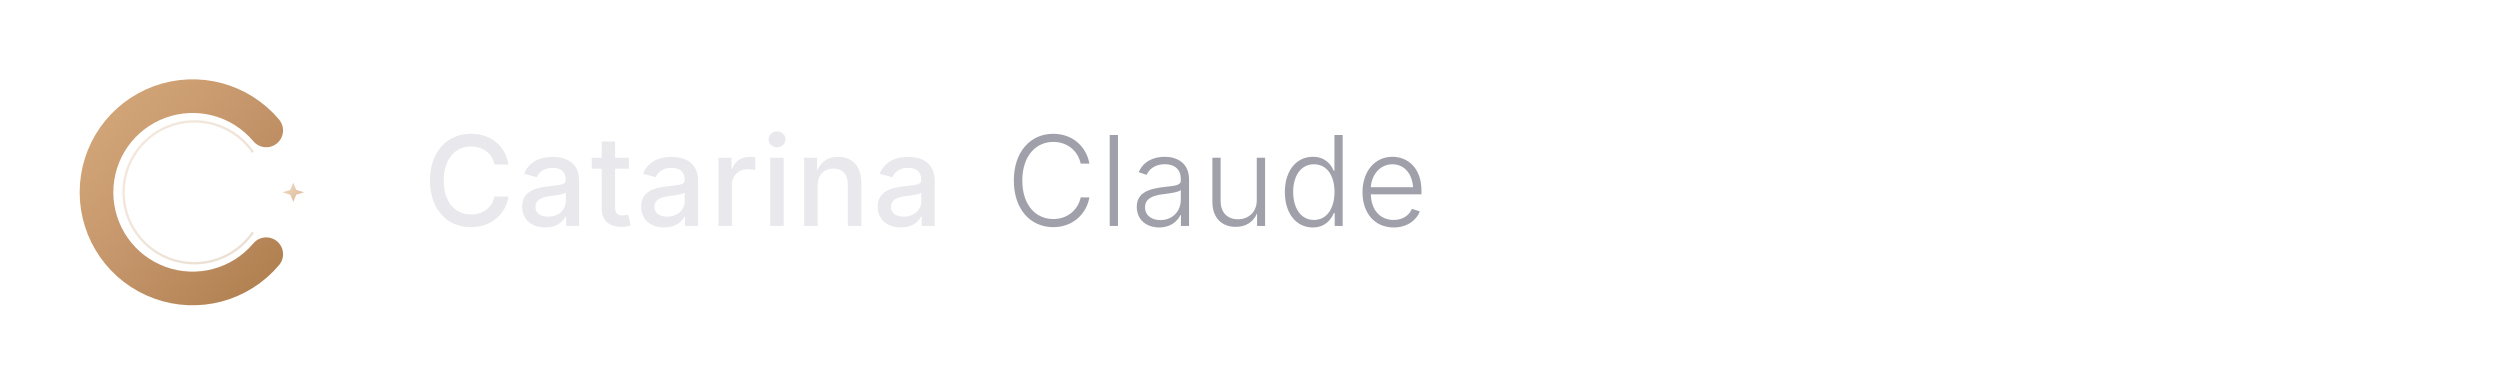
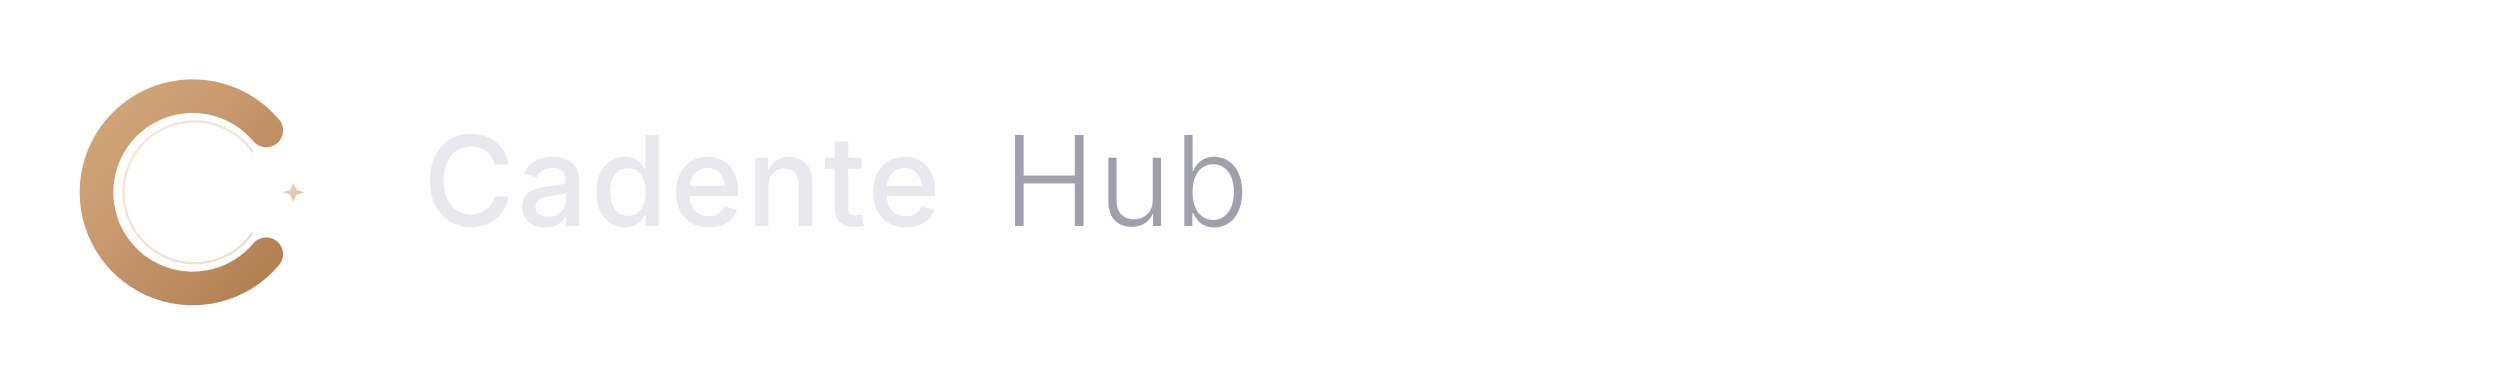
<svg xmlns="http://www.w3.org/2000/svg" viewBox="0 0 520 80">
  <defs>
    <linearGradient id="c-grad" x1="0%" y1="0%" x2="100%" y2="100%">
      <stop offset="0%" stop-color="#d4a87a" />
      <stop offset="50%" stop-color="#c4956a" />
      <stop offset="100%" stop-color="#b08050" />
    </linearGradient>
    <linearGradient id="c-spark" x1="0%" y1="0%" x2="100%" y2="100%">
      <stop offset="0%" stop-color="#f0dcc8" />
      <stop offset="100%" stop-color="#dbb896" />
    </linearGradient>
  </defs>
  <g transform="translate(8, 8) scale(0.125)">
    <path d="M 379 153 A 160 160 0 1 0 379 359" fill="none" stroke="url(#c-grad)" stroke-width="56" stroke-linecap="round" />
    <path d="M 356 188 A 118 118 0 1 0 356 324" fill="none" stroke="url(#c-grad)" stroke-width="4" stroke-linecap="round" opacity="0.25" />
    <path d="M 424 240 L 429 252 L 442 256 L 429 260 L 424 272 L 419 260 L 406 256 L 419 252 Z" fill="url(#c-spark)" />
  </g>
  <text x="88" y="47" font-family="Inter, -apple-system, BlinkMacSystemFont, 'Segoe UI', system-ui, sans-serif" font-size="26" font-weight="500" letter-spacing="0.5" fill="#e8e8ed">
-     <tspan>Catarina</tspan>
-     <tspan dx="6" font-weight="300" fill="#a0a0ab">Claude</tspan>
+     <tspan>Cadente</tspan>
+     <tspan dx="6" font-weight="300" fill="#a0a0ab">Hub</tspan>
  </text>
</svg>
